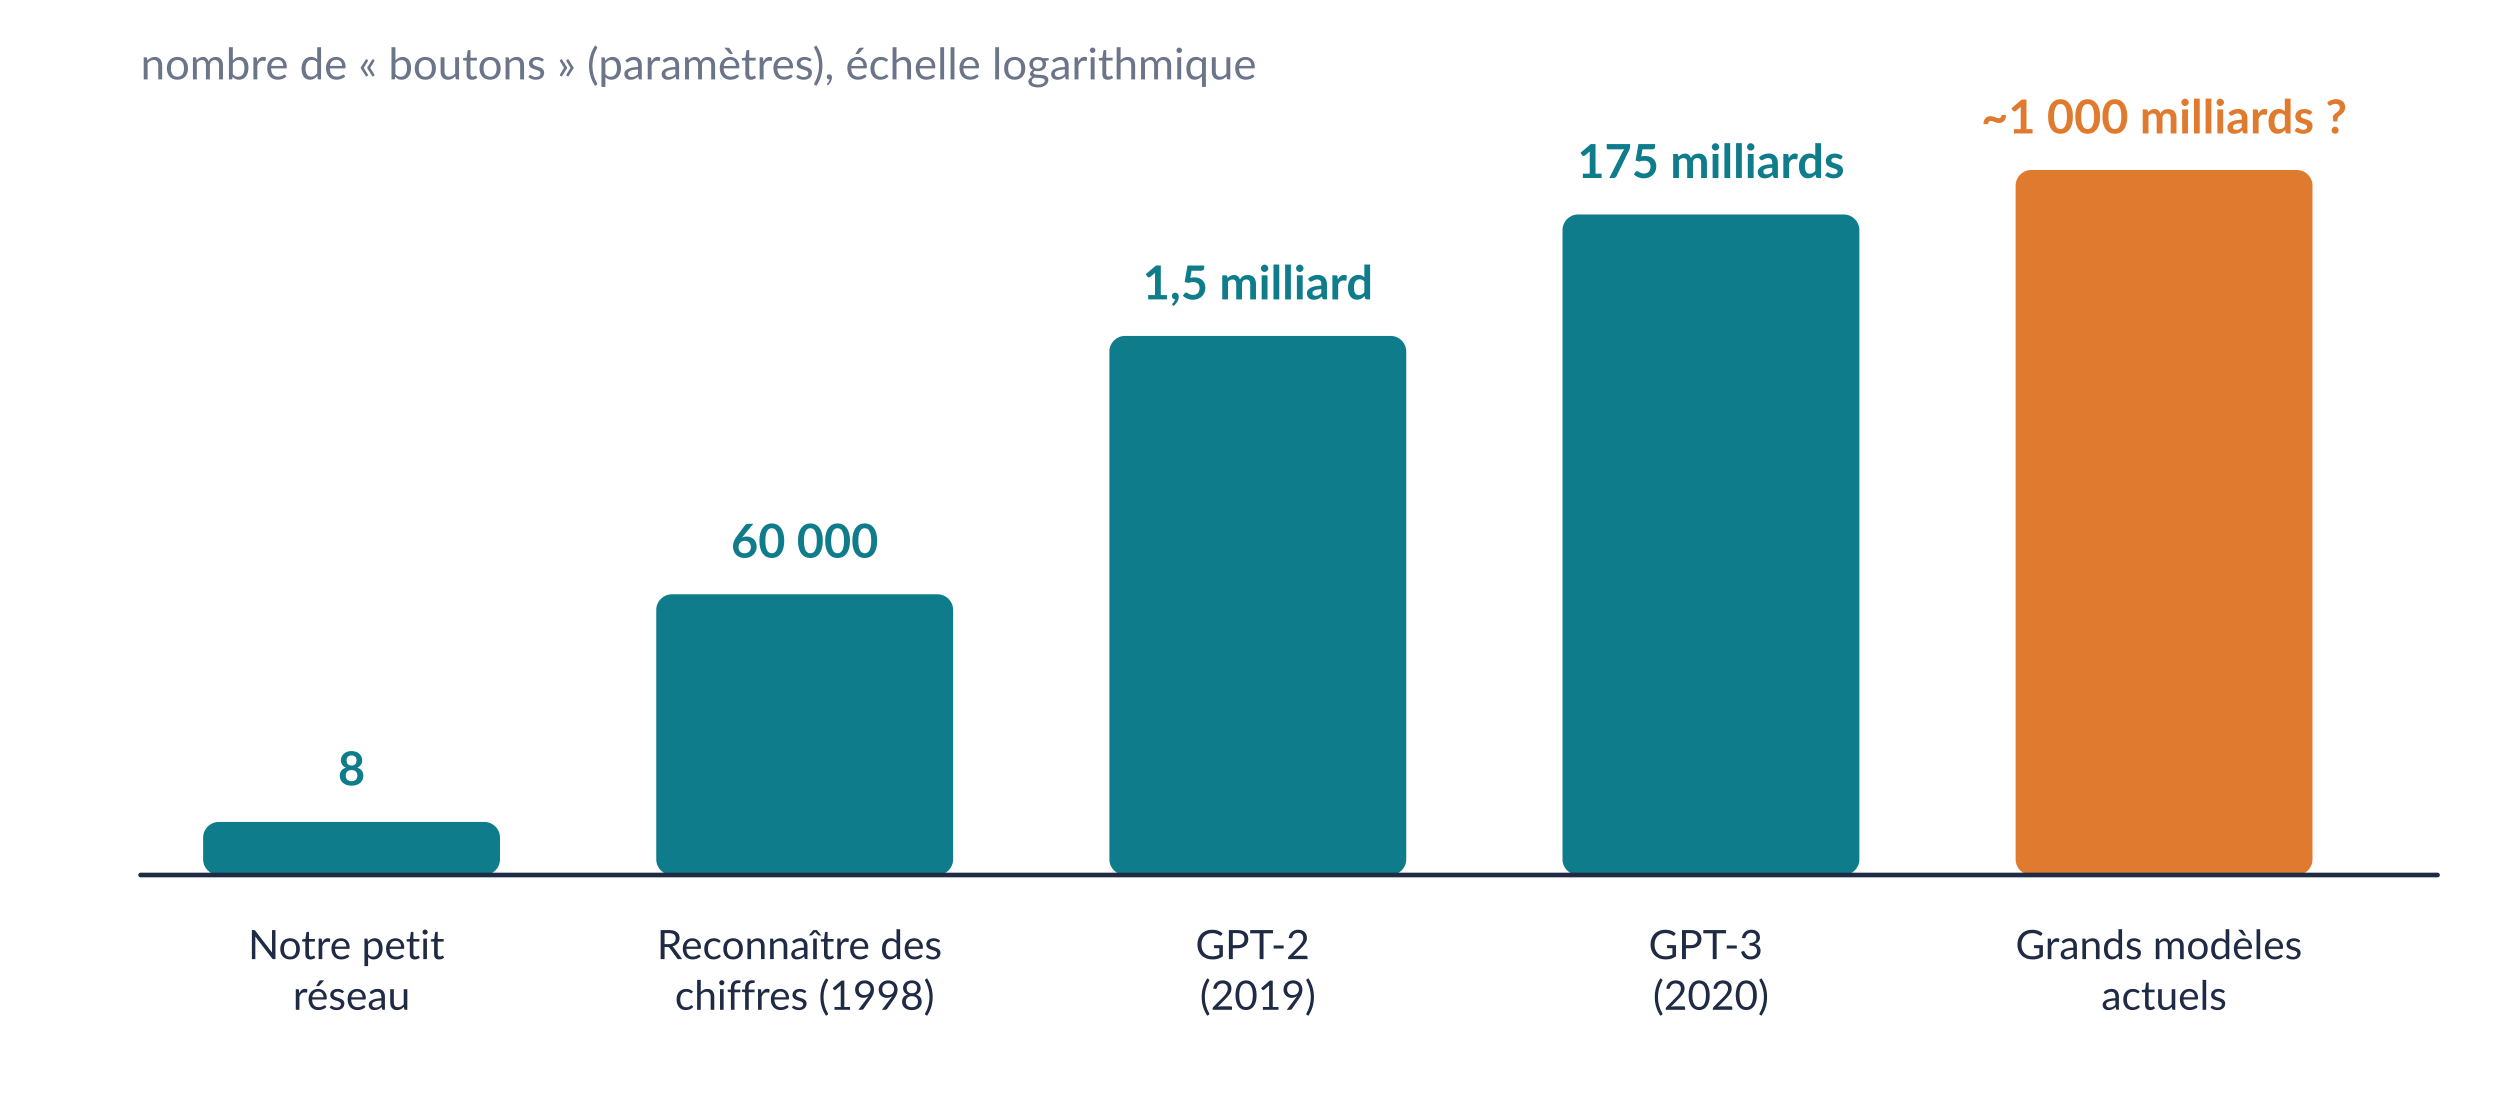
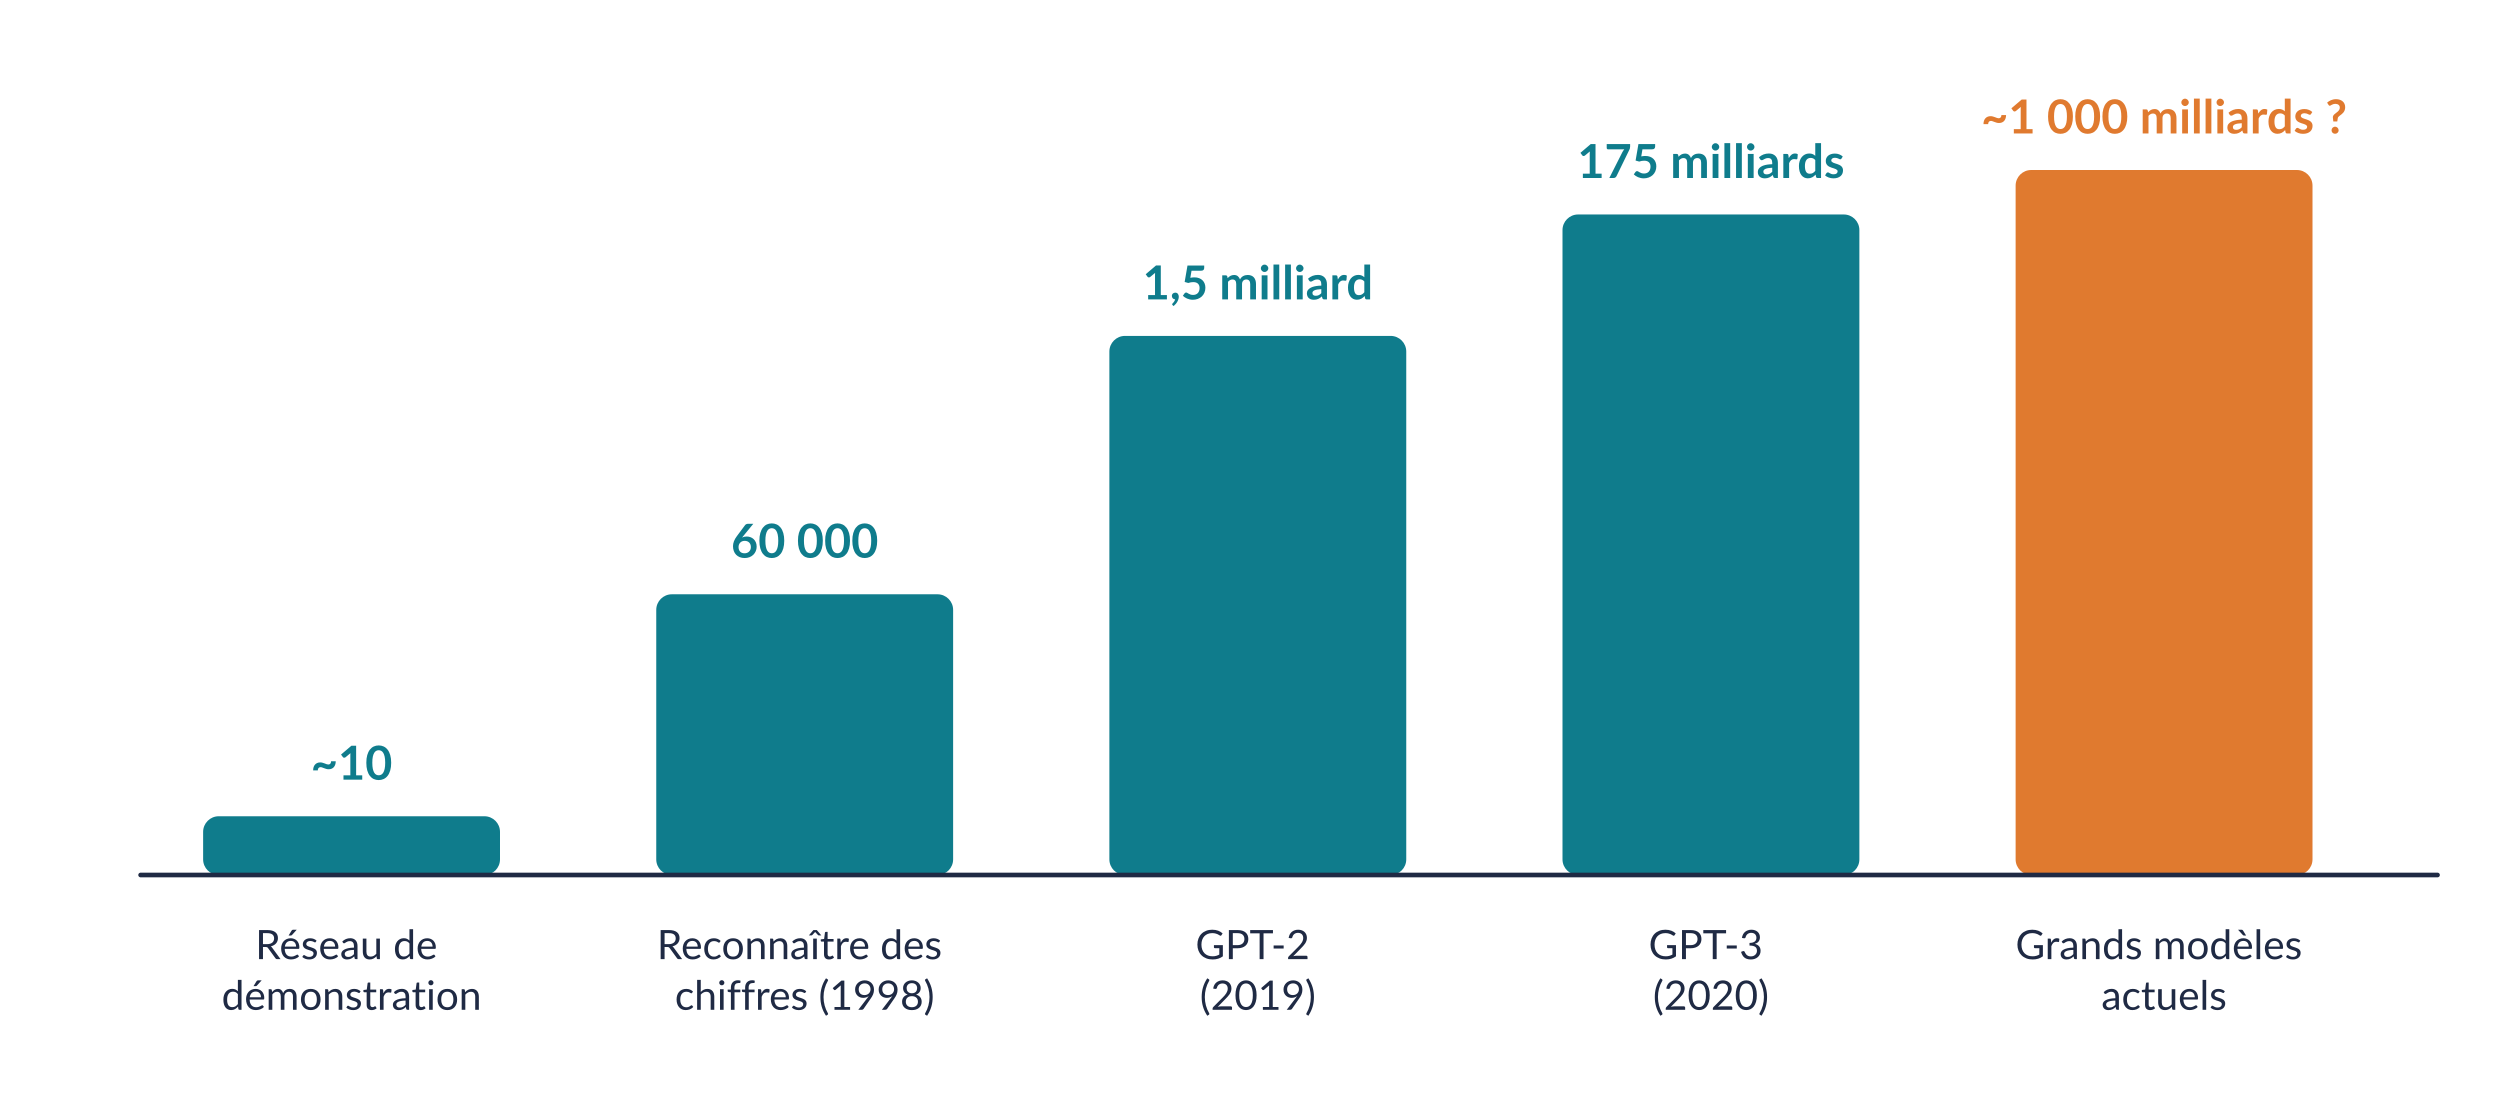
<svg xmlns="http://www.w3.org/2000/svg" viewBox="0 0 1600 700" width="1600" height="700">
-   <rect x="130" y="526.044" width="190" height="33.956" rx="10" fill="#0f7c8c" opacity="1" />
+   <rect x="130" y="522.4" width="190" height="37.6" rx="10" fill="#0f7c8c" opacity="1" />
  <text font-family="Lato, 'Noto Sans', 'Helvetica Neue', Arial, sans-serif" font-size="30" fill="#0f7c8c" font-weight="bold" text-anchor="middle" dominant-baseline="central" style="">
-     <tspan x="225" y="491.0">8</tspan>
+     <tspan x="225" y="487.4">~10</tspan>
  </text>
  <text font-family="Lato, 'Noto Sans', 'Helvetica Neue', Arial, sans-serif" font-size="26" fill="#1f2a44" font-weight="normal" text-anchor="middle" dominant-baseline="central" style="">
-     <tspan x="225" y="603.8">Notre petit</tspan>
-     <tspan x="225" y="636.2">réseau</tspan>
+     <tspan x="225" y="603.8">Réseau de</tspan>
+     <tspan x="225" y="636.2">démonstration</tspan>
  </text>
  <rect x="420" y="380.342" width="190" height="179.658" rx="10" fill="#0f7c8c" opacity="1" />
  <text font-family="Lato, 'Noto Sans', 'Helvetica Neue', Arial, sans-serif" font-size="30" fill="#0f7c8c" font-weight="bold" text-anchor="middle" dominant-baseline="central" style="">
    <tspan x="515" y="345.3">60 000</tspan>
  </text>
  <text font-family="Lato, 'Noto Sans', 'Helvetica Neue', Arial, sans-serif" font-size="26" fill="#1f2a44" font-weight="normal" text-anchor="middle" dominant-baseline="central" style="">
    <tspan x="515" y="603.8">Reconnaître des</tspan>
    <tspan x="515" y="636.2">chiffres (1998)</tspan>
  </text>
  <rect x="710" y="214.979" width="190" height="345.021" rx="10" fill="#0f7c8c" opacity="1" />
  <text font-family="Lato, 'Noto Sans', 'Helvetica Neue', Arial, sans-serif" font-size="30" fill="#0f7c8c" font-weight="bold" text-anchor="middle" dominant-baseline="central" style="">
    <tspan x="805" y="180.0">1,5 milliard</tspan>
  </text>
  <text font-family="Lato, 'Noto Sans', 'Helvetica Neue', Arial, sans-serif" font-size="26" fill="#1f2a44" font-weight="normal" text-anchor="middle" dominant-baseline="central" style="">
    <tspan x="805" y="603.8">GPT-2</tspan>
    <tspan x="805" y="636.2">(2019)</tspan>
  </text>
  <rect x="1000" y="137.262" width="190" height="422.738" rx="10" fill="#0f7c8c" opacity="1" />
  <text font-family="Lato, 'Noto Sans', 'Helvetica Neue', Arial, sans-serif" font-size="30" fill="#0f7c8c" font-weight="bold" text-anchor="middle" dominant-baseline="central" style="">
    <tspan x="1095" y="102.3">175 milliards</tspan>
  </text>
  <text font-family="Lato, 'Noto Sans', 'Helvetica Neue', Arial, sans-serif" font-size="26" fill="#1f2a44" font-weight="normal" text-anchor="middle" dominant-baseline="central" style="">
    <tspan x="1095" y="603.8">GPT-3</tspan>
    <tspan x="1095" y="636.2">(2020)</tspan>
  </text>
  <rect x="1290" y="108.8" width="190" height="451.2" rx="10" fill="#e07a2f" opacity="1" />
  <text font-family="Lato, 'Noto Sans', 'Helvetica Neue', Arial, sans-serif" font-size="30" fill="#e07a2f" font-weight="bold" text-anchor="middle" dominant-baseline="central" style="">
    <tspan x="1385" y="73.8">~1 000 milliards ?</tspan>
  </text>
  <text font-family="Lato, 'Noto Sans', 'Helvetica Neue', Arial, sans-serif" font-size="26" fill="#1f2a44" font-weight="normal" text-anchor="middle" dominant-baseline="central" style="">
    <tspan x="1385" y="603.8">Grands modèles</tspan>
    <tspan x="1385" y="636.2">actuels</tspan>
  </text>
  <line x1="90" y1="560" x2="1560" y2="560" stroke="#1f2a44" stroke-width="3" stroke-linecap="round" opacity="1" />
-   <text font-family="Lato, 'Noto Sans', 'Helvetica Neue', Arial, sans-serif" font-size="28" fill="#6b7489" font-weight="normal" text-anchor="start" dominant-baseline="central" style="">
-     <tspan x="90" y="40.0">nombre de « boutons » (paramètres), échelle logarithmique</tspan>
-   </text>
</svg>
